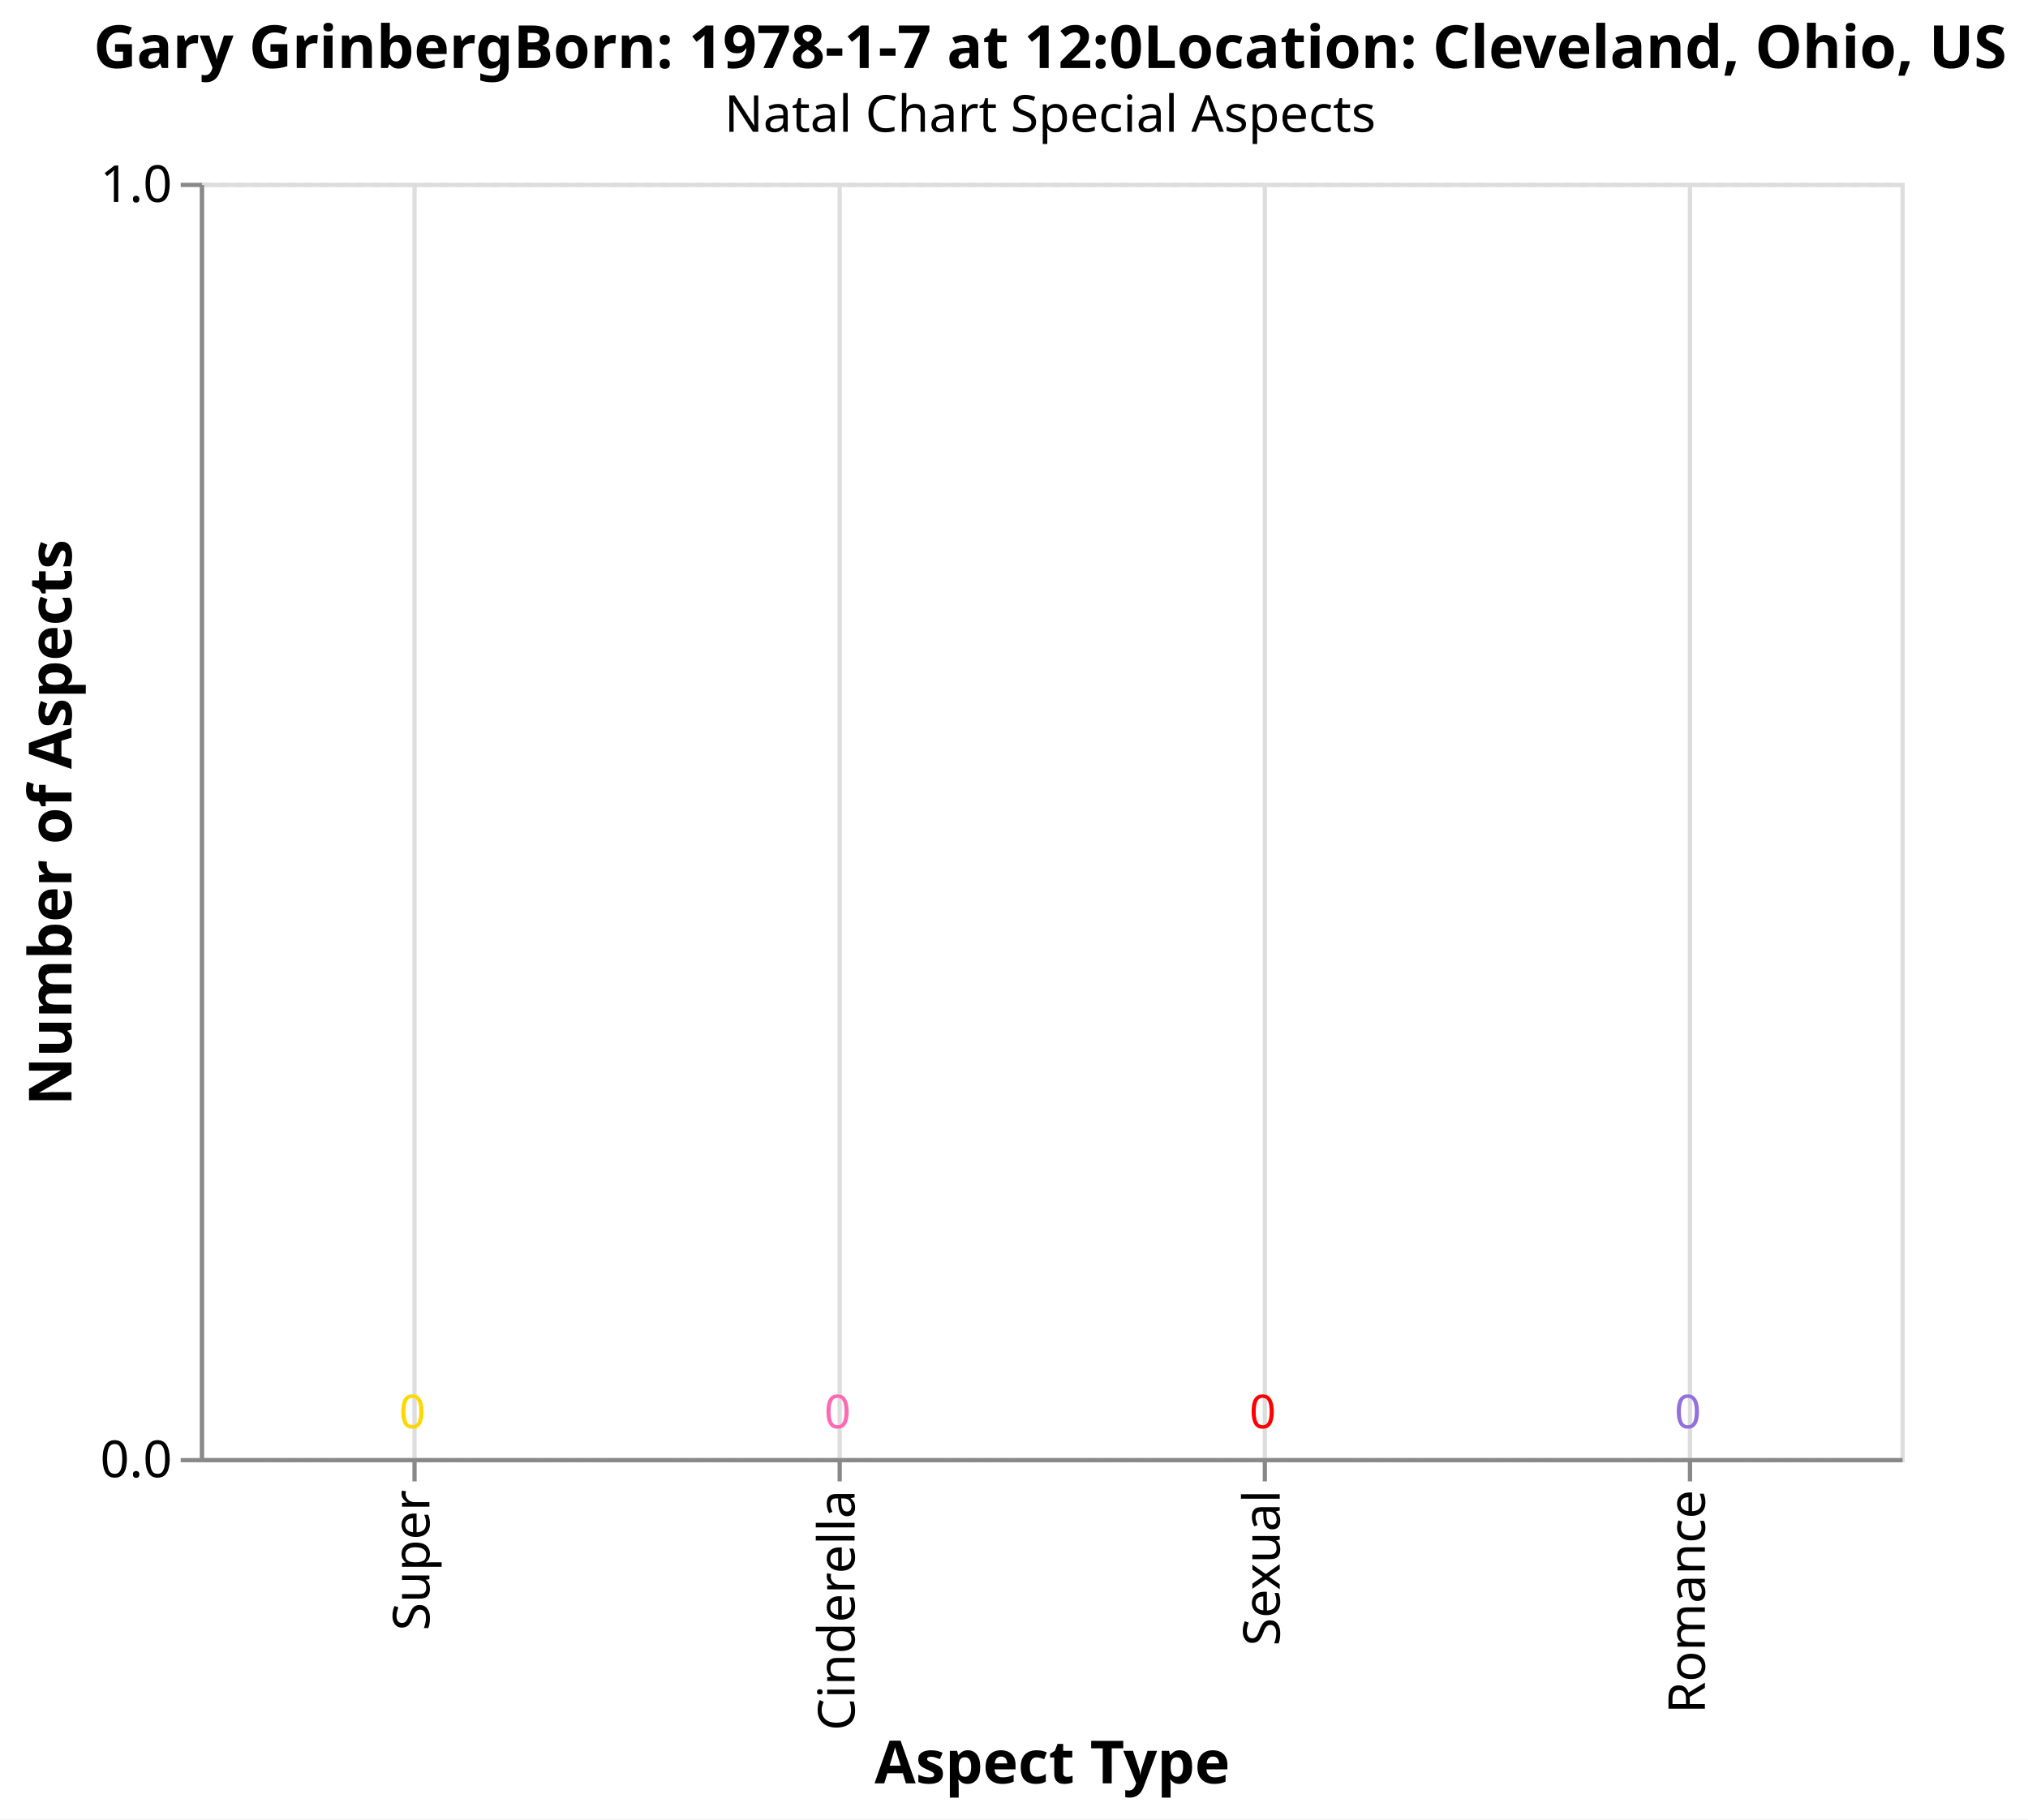
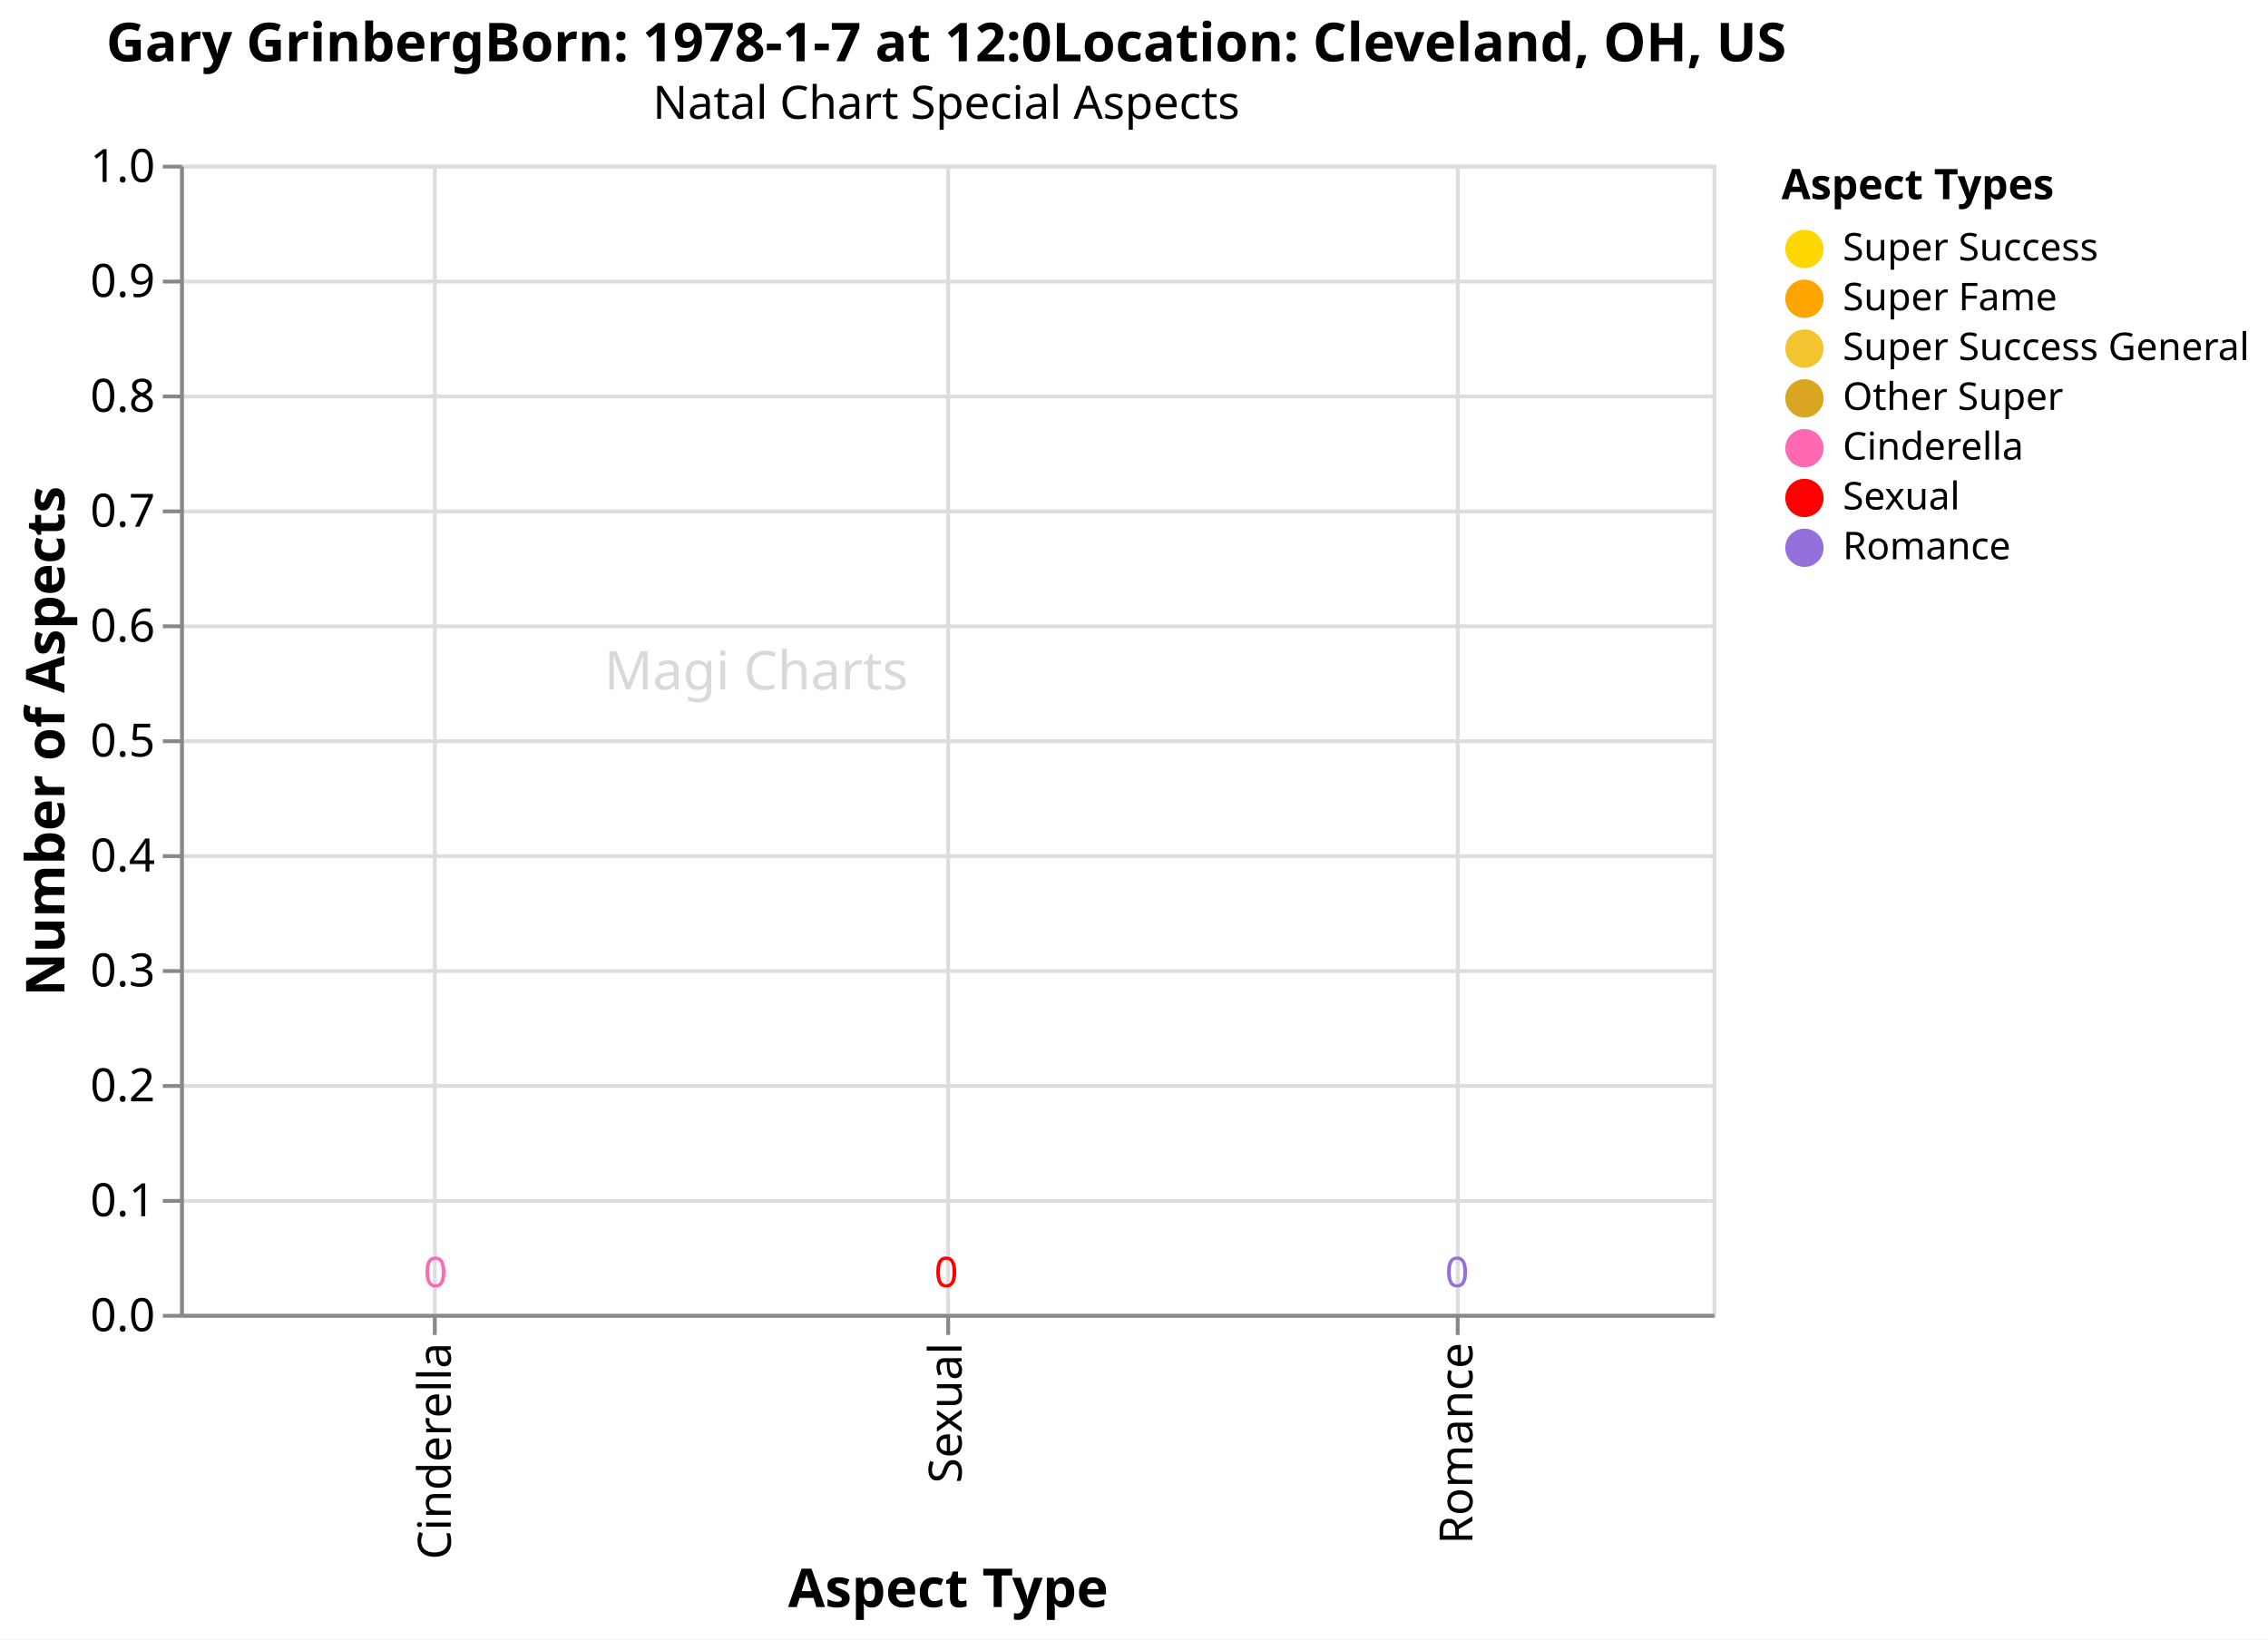
- <svg xmlns="http://www.w3.org/2000/svg" version="1.1" class="marks" width="477" height="428" viewBox="0 0 477 428">
-   <rect width="477" height="428" fill="white" />
+ <svg xmlns="http://www.w3.org/2000/svg" version="1.1" class="marks" width="592" height="428" viewBox="0 0 592 428">
+   <rect width="592" height="428" fill="white" />
  <g fill="none" stroke-miterlimit="10" transform="translate(47,43)">
    <g class="mark-group role-frame root" role="graphics-object" aria-roledescription="group mark container">
      <g transform="translate(0,0)">
        <path class="background" aria-hidden="true" d="M0.5,0.5h400v300h-400Z" stroke="#ddd" />
        <g>
          <g class="mark-group role-axis" aria-hidden="true">
            <g transform="translate(0.5,300.5)">
              <path class="background" aria-hidden="true" d="M0,0h0v0h0Z" pointer-events="none" />
              <g>
                <g class="mark-rule role-axis-grid" pointer-events="none">
-                   <line transform="translate(50,-300)" x2="0" y2="300" stroke="#ddd" stroke-width="1" opacity="1" />
-                   <line transform="translate(150,-300)" x2="0" y2="300" stroke="#ddd" stroke-width="1" opacity="1" />
-                   <line transform="translate(250,-300)" x2="0" y2="300" stroke="#ddd" stroke-width="1" opacity="1" />
-                   <line transform="translate(350,-300)" x2="0" y2="300" stroke="#ddd" stroke-width="1" opacity="1" />
+                   <line transform="translate(66,-300)" x2="0" y2="300" stroke="#ddd" stroke-width="1" opacity="1" />
+                   <line transform="translate(200,-300)" x2="0" y2="300" stroke="#ddd" stroke-width="1" opacity="1" />
+                   <line transform="translate(333,-300)" x2="0" y2="300" stroke="#ddd" stroke-width="1" opacity="1" />
                </g>
              </g>
              <path class="foreground" aria-hidden="true" d="" pointer-events="none" display="none" />
            </g>
          </g>
          <g class="mark-group role-axis" aria-hidden="true">
            <g transform="translate(0.5,0.5)">
              <path class="background" aria-hidden="true" d="M0,0h0v0h0Z" pointer-events="none" />
              <g>
                <g class="mark-rule role-axis-grid" pointer-events="none">
-                   <line transform="translate(0,300)" x2="400" y2="0" stroke="#ddd" stroke-width="1" stroke-dasharray="2,2" opacity="1" />
-                   <line transform="translate(0,0)" x2="400" y2="0" stroke="#ddd" stroke-width="1" stroke-dasharray="2,2" opacity="1" />
-                 </g>
-               </g>
-               <path class="foreground" aria-hidden="true" d="" pointer-events="none" display="none" />
-             </g>
-           </g>
-           <g class="mark-group role-axis" role="graphics-symbol" aria-roledescription="axis" aria-label="X-axis titled 'Aspect Type' for a discrete scale with 4 values: Super, Cinderella, Sexual, Romance">
+                   <line transform="translate(0,300)" x2="400" y2="0" stroke="#ddd" stroke-width="1" opacity="1" />
+                   <line transform="translate(0,270)" x2="400" y2="0" stroke="#ddd" stroke-width="1" opacity="1" />
+                   <line transform="translate(0,240)" x2="400" y2="0" stroke="#ddd" stroke-width="1" opacity="1" />
+                   <line transform="translate(0,210)" x2="400" y2="0" stroke="#ddd" stroke-width="1" opacity="1" />
+                   <line transform="translate(0,180)" x2="400" y2="0" stroke="#ddd" stroke-width="1" opacity="1" />
+                   <line transform="translate(0,150)" x2="400" y2="0" stroke="#ddd" stroke-width="1" opacity="1" />
+                   <line transform="translate(0,120)" x2="400" y2="0" stroke="#ddd" stroke-width="1" opacity="1" />
+                   <line transform="translate(0,90)" x2="400" y2="0" stroke="#ddd" stroke-width="1" opacity="1" />
+                   <line transform="translate(0,60)" x2="400" y2="0" stroke="#ddd" stroke-width="1" opacity="1" />
+                   <line transform="translate(0,30)" x2="400" y2="0" stroke="#ddd" stroke-width="1" opacity="1" />
+                   <line transform="translate(0,0)" x2="400" y2="0" stroke="#ddd" stroke-width="1" opacity="1" />
+                 </g>
+               </g>
+               <path class="foreground" aria-hidden="true" d="" pointer-events="none" display="none" />
+             </g>
+           </g>
+           <g class="mark-group role-axis" role="graphics-symbol" aria-roledescription="axis" aria-label="X-axis titled 'Aspect Type' for a discrete scale with 3 values: Cinderella, Sexual, Romance">
            <g transform="translate(0.5,300.5)">
              <path class="background" aria-hidden="true" d="M0,0h0v0h0Z" pointer-events="none" />
              <g>
                <g class="mark-rule role-axis-tick" pointer-events="none">
-                   <line transform="translate(50,0)" x2="0" y2="5" stroke="#888" stroke-width="1" opacity="1" />
-                   <line transform="translate(150,0)" x2="0" y2="5" stroke="#888" stroke-width="1" opacity="1" />
-                   <line transform="translate(250,0)" x2="0" y2="5" stroke="#888" stroke-width="1" opacity="1" />
-                   <line transform="translate(350,0)" x2="0" y2="5" stroke="#888" stroke-width="1" opacity="1" />
+                   <line transform="translate(66,0)" x2="0" y2="5" stroke="#888" stroke-width="1" opacity="1" />
+                   <line transform="translate(200,0)" x2="0" y2="5" stroke="#888" stroke-width="1" opacity="1" />
+                   <line transform="translate(333,0)" x2="0" y2="5" stroke="#888" stroke-width="1" opacity="1" />
                </g>
                <g class="mark-text role-axis-label" pointer-events="none">
-                   <text text-anchor="end" transform="translate(49.5,7) rotate(270) translate(0,4)" font-family="sans-serif" font-size="12px" fill="#000" opacity="1">Super</text>
-                   <text text-anchor="end" transform="translate(149.5,7) rotate(270) translate(0,4)" font-family="sans-serif" font-size="12px" fill="#000" opacity="1">Cinderella</text>
-                   <text text-anchor="end" transform="translate(249.5,7) rotate(270) translate(0,4)" font-family="sans-serif" font-size="12px" fill="#000" opacity="1">Sexual</text>
-                   <text text-anchor="end" transform="translate(349.5,7) rotate(270) translate(0,4)" font-family="sans-serif" font-size="12px" fill="#000" opacity="1">Romance</text>
+                   <text text-anchor="end" transform="translate(66.16667,7) rotate(270) translate(0,4)" font-family="sans-serif" font-size="12px" fill="#000" opacity="1">Cinderella</text>
+                   <text text-anchor="end" transform="translate(199.5,7) rotate(270) translate(0,4)" font-family="sans-serif" font-size="12px" fill="#000" opacity="1">Sexual</text>
+                   <text text-anchor="end" transform="translate(332.8333,7) rotate(270) translate(0,4)" font-family="sans-serif" font-size="12px" fill="#000" opacity="1">Romance</text>
                </g>
                <g class="mark-rule role-axis-domain" pointer-events="none">
                  <line transform="translate(0,0)" x2="400" y2="0" stroke="#888" stroke-width="1" opacity="1" />
                </g>
                <g class="mark-text role-axis-title" pointer-events="none">
                  <text text-anchor="middle" transform="translate(200,76.0293)" font-family="sans-serif" font-size="14px" font-weight="bold" fill="#000" opacity="1">Aspect Type</text>
                </g>
              </g>
              <path class="foreground" aria-hidden="true" d="" pointer-events="none" display="none" />
            </g>
          </g>
          <g class="mark-group role-axis" role="graphics-symbol" aria-roledescription="axis" aria-label="Y-axis titled 'Number of Aspects' for a linear scale with values from 0.0 to 1.0">
            <g transform="translate(0.5,0.5)">
              <path class="background" aria-hidden="true" d="M0,0h0v0h0Z" pointer-events="none" />
              <g>
                <g class="mark-rule role-axis-tick" pointer-events="none">
                  <line transform="translate(0,300)" x2="-5" y2="0" stroke="#888" stroke-width="1" opacity="1" />
+                   <line transform="translate(0,270)" x2="-5" y2="0" stroke="#888" stroke-width="1" opacity="1" />
+                   <line transform="translate(0,240)" x2="-5" y2="0" stroke="#888" stroke-width="1" opacity="1" />
+                   <line transform="translate(0,210)" x2="-5" y2="0" stroke="#888" stroke-width="1" opacity="1" />
+                   <line transform="translate(0,180)" x2="-5" y2="0" stroke="#888" stroke-width="1" opacity="1" />
+                   <line transform="translate(0,150)" x2="-5" y2="0" stroke="#888" stroke-width="1" opacity="1" />
+                   <line transform="translate(0,120)" x2="-5" y2="0" stroke="#888" stroke-width="1" opacity="1" />
+                   <line transform="translate(0,90)" x2="-5" y2="0" stroke="#888" stroke-width="1" opacity="1" />
+                   <line transform="translate(0,60)" x2="-5" y2="0" stroke="#888" stroke-width="1" opacity="1" />
+                   <line transform="translate(0,30)" x2="-5" y2="0" stroke="#888" stroke-width="1" opacity="1" />
                  <line transform="translate(0,0)" x2="-5" y2="0" stroke="#888" stroke-width="1" opacity="1" />
                </g>
                <g class="mark-text role-axis-label" pointer-events="none">
                  <text text-anchor="end" transform="translate(-7,304)" font-family="sans-serif" font-size="12px" fill="#000" opacity="1">0.0</text>
+                   <text text-anchor="end" transform="translate(-7,274)" font-family="sans-serif" font-size="12px" fill="#000" opacity="1">0.1</text>
+                   <text text-anchor="end" transform="translate(-7,244)" font-family="sans-serif" font-size="12px" fill="#000" opacity="1">0.2</text>
+                   <text text-anchor="end" transform="translate(-7,214)" font-family="sans-serif" font-size="12px" fill="#000" opacity="1">0.3</text>
+                   <text text-anchor="end" transform="translate(-7,184)" font-family="sans-serif" font-size="12px" fill="#000" opacity="1">0.4</text>
+                   <text text-anchor="end" transform="translate(-7,154)" font-family="sans-serif" font-size="12px" fill="#000" opacity="1">0.5</text>
+                   <text text-anchor="end" transform="translate(-7,124)" font-family="sans-serif" font-size="12px" fill="#000" opacity="1">0.6</text>
+                   <text text-anchor="end" transform="translate(-7,94)" font-family="sans-serif" font-size="12px" fill="#000" opacity="1">0.7</text>
+                   <text text-anchor="end" transform="translate(-7,64)" font-family="sans-serif" font-size="12px" fill="#000" opacity="1">0.8</text>
+                   <text text-anchor="end" transform="translate(-7,34)" font-family="sans-serif" font-size="12px" fill="#000" opacity="1">0.9</text>
                  <text text-anchor="end" transform="translate(-7,4)" font-family="sans-serif" font-size="12px" fill="#000" opacity="1">1.0</text>
                </g>
                <g class="mark-rule role-axis-domain" pointer-events="none">
                  <line transform="translate(0,300)" x2="0" y2="-300" stroke="#888" stroke-width="1" opacity="1" />
                </g>
                <g class="mark-text role-axis-title" pointer-events="none">
                  <text text-anchor="middle" transform="translate(-27.68164,150) rotate(-90) translate(0,-3)" font-family="sans-serif" font-size="14px" font-weight="bold" fill="#000" opacity="1">Number of Aspects</text>
                </g>
              </g>
              <path class="foreground" aria-hidden="true" d="" pointer-events="none" display="none" />
            </g>
          </g>
          <g class="mark-group role-scope" role="graphics-object" aria-roledescription="group mark container">
-             <g transform="translate(30,300)">
+             <g transform="translate(46.66667,300)">
              <path class="background" aria-hidden="true" d="M0,0h40v0h-40Z" />
              <g clip-path="url(#clip1)">
                <g class="mark-group role-scope" role="graphics-object" aria-roledescription="group mark container">
                  <g transform="translate(0,-300)">
                    <path class="background" aria-hidden="true" d="M0,0h40v0h-40Z" />
                    <g>
                      <g class="mark-rect role-mark layer_0_marks" role="graphics-object" aria-roledescription="rect mark container">
-                         <path aria-label="Aspect Type: Super; Number of Aspects: 0; type: Super; Count: 0; Aspects: None" role="graphics-symbol" aria-roledescription="bar" d="M0,300h40v0h-40Z" fill="#FFD700" />
+                         <path aria-label="Aspect Type: Cinderella; Number of Aspects: 0; subtype: Cinderella; Count: 0; Aspects: None" role="graphics-symbol" aria-roledescription="bar" d="M0,300h40v0h-40Z" fill="#FF69B4" />
                      </g>
                    </g>
                    <path class="foreground" aria-hidden="true" d="" display="none" />
                  </g>
                </g>
              </g>
              <path class="foreground" aria-hidden="true" d="" display="none" />
            </g>
-             <g transform="translate(130,300)">
+             <g transform="translate(180,300)">
              <path class="background" aria-hidden="true" d="M0,0h40v0h-40Z" />
              <g clip-path="url(#clip2)">
                <g class="mark-group role-scope" role="graphics-object" aria-roledescription="group mark container">
                  <g transform="translate(0,-300)">
                    <path class="background" aria-hidden="true" d="M0,0h40v0h-40Z" />
                    <g>
                      <g class="mark-rect role-mark layer_0_marks" role="graphics-object" aria-roledescription="rect mark container">
-                         <path aria-label="Aspect Type: Cinderella; Number of Aspects: 0; type: Cinderella; Count: 0; Aspects: None" role="graphics-symbol" aria-roledescription="bar" d="M0,300h40v0h-40Z" fill="#FF69B4" />
+                         <path aria-label="Aspect Type: Sexual; Number of Aspects: 0; subtype: Sexual; Count: 0; Aspects: None" role="graphics-symbol" aria-roledescription="bar" d="M0,300h40v0h-40Z" fill="#FF0000" />
                      </g>
                    </g>
                    <path class="foreground" aria-hidden="true" d="" display="none" />
                  </g>
                </g>
              </g>
              <path class="foreground" aria-hidden="true" d="" display="none" />
            </g>
-             <g transform="translate(230,300)">
+             <g transform="translate(313.3333,300)">
              <path class="background" aria-hidden="true" d="M0,0h40v0h-40Z" />
              <g clip-path="url(#clip3)">
                <g class="mark-group role-scope" role="graphics-object" aria-roledescription="group mark container">
                  <g transform="translate(0,-300)">
                    <path class="background" aria-hidden="true" d="M0,0h40v0h-40Z" />
                    <g>
                      <g class="mark-rect role-mark layer_0_marks" role="graphics-object" aria-roledescription="rect mark container">
-                         <path aria-label="Aspect Type: Sexual; Number of Aspects: 0; type: Sexual; Count: 0; Aspects: None" role="graphics-symbol" aria-roledescription="bar" d="M0,300h40v0h-40Z" fill="#FF0000" />
+                         <path aria-label="Aspect Type: Romance; Number of Aspects: 0; subtype: Romance; Count: 0; Aspects: None" role="graphics-symbol" aria-roledescription="bar" d="M0,300h40v0h-40Z" fill="#9370DB" />
                      </g>
                    </g>
                    <path class="foreground" aria-hidden="true" d="" display="none" />
                  </g>
                </g>
              </g>
              <path class="foreground" aria-hidden="true" d="" display="none" />
            </g>
-             <g transform="translate(330,300)">
-               <path class="background" aria-hidden="true" d="M0,0h40v0h-40Z" />
-               <g clip-path="url(#clip4)">
-                 <g class="mark-group role-scope" role="graphics-object" aria-roledescription="group mark container">
-                   <g transform="translate(0,-300)">
-                     <path class="background" aria-hidden="true" d="M0,0h40v0h-40Z" />
+           </g>
+           <g class="mark-text role-mark layer_1_marks" role="graphics-object" aria-roledescription="text mark container">
+             <text aria-label="Aspect Type: Cinderella; Number of Aspects: 0; subtype: Cinderella; count: 0; Count: 0; Aspects: None" role="graphics-symbol" aria-roledescription="text mark" text-anchor="middle" transform="translate(66.66667,293)" font-family="sans-serif" font-size="11px" fill="#FF69B4">0</text>
+             <text aria-label="Aspect Type: Sexual; Number of Aspects: 0; subtype: Sexual; count: 0; Count: 0; Aspects: None" role="graphics-symbol" aria-roledescription="text mark" text-anchor="middle" transform="translate(200,293)" font-family="sans-serif" font-size="11px" fill="#FF0000">0</text>
+             <text aria-label="Aspect Type: Romance; Number of Aspects: 0; subtype: Romance; count: 0; Count: 0; Aspects: None" role="graphics-symbol" aria-roledescription="text mark" text-anchor="middle" transform="translate(333.3333,293)" font-family="sans-serif" font-size="11px" fill="#9370DB">0</text>
+           </g>
+           <g class="mark-text role-mark layer_2_marks" role="graphics-object" aria-roledescription="text mark container">
+             <text aria-label="text: Magi Charts" role="graphics-symbol" aria-roledescription="text mark" text-anchor="end" transform="translate(190,137)" font-family="sans-serif" font-size="14px" fill="gray" opacity="0.3">Magi Charts</text>
+           </g>
+           <g class="mark-group role-legend" role="graphics-symbol" aria-roledescription="legend" aria-label="Symbol legend titled 'Aspect Types' for fill color with 7 values: Super Success, Super Fame, Super Success General, Other Super, Cinderella, Sexual, Romance">
+             <g transform="translate(418,0)">
+               <path class="background" aria-hidden="true" d="M0,0h122v105h-122Z" pointer-events="none" />
+               <g>
+                 <g class="mark-group role-legend-entry">
+                   <g transform="translate(0,16)">
+                     <path class="background" aria-hidden="true" d="M0,0h0v0h0Z" pointer-events="none" />
                    <g>
-                       <g class="mark-rect role-mark layer_0_marks" role="graphics-object" aria-roledescription="rect mark container">
-                         <path aria-label="Aspect Type: Romance; Number of Aspects: 0; type: Romance; Count: 0; Aspects: None" role="graphics-symbol" aria-roledescription="bar" d="M0,300h40v0h-40Z" fill="#9370DB" />
+                       <g class="mark-group role-scope" role="graphics-object" aria-roledescription="group mark container">
+                         <g transform="translate(0,0)">
+                           <path class="background" aria-hidden="true" d="M0,0h121.61v11h-121.61Z" pointer-events="none" opacity="1" />
+                           <g>
+                             <g class="mark-symbol role-legend-symbol" pointer-events="none">
+                               <path transform="translate(6,6)" d="M5,0A5,5,0,1,1,-5,0A5,5,0,1,1,5,0" fill="#FFD700" stroke-width="1.5" opacity="1" />
+                             </g>
+                             <g class="mark-text role-legend-label" pointer-events="none">
+                               <text text-anchor="start" transform="translate(16,9)" font-family="sans-serif" font-size="10px" fill="#000" opacity="1">Super Success</text>
+                             </g>
+                           </g>
+                           <path class="foreground" aria-hidden="true" d="" pointer-events="none" display="none" />
+                         </g>
+                         <g transform="translate(0,13)">
+                           <path class="background" aria-hidden="true" d="M0,0h121.61v11h-121.61Z" pointer-events="none" opacity="1" />
+                           <g>
+                             <g class="mark-symbol role-legend-symbol" pointer-events="none">
+                               <path transform="translate(6,6)" d="M5,0A5,5,0,1,1,-5,0A5,5,0,1,1,5,0" fill="#FFA500" stroke-width="1.5" opacity="1" />
+                             </g>
+                             <g class="mark-text role-legend-label" pointer-events="none">
+                               <text text-anchor="start" transform="translate(16,9)" font-family="sans-serif" font-size="10px" fill="#000" opacity="1">Super Fame</text>
+                             </g>
+                           </g>
+                           <path class="foreground" aria-hidden="true" d="" pointer-events="none" display="none" />
+                         </g>
+                         <g transform="translate(0,26)">
+                           <path class="background" aria-hidden="true" d="M0,0h121.61v11h-121.61Z" pointer-events="none" opacity="1" />
+                           <g>
+                             <g class="mark-symbol role-legend-symbol" pointer-events="none">
+                               <path transform="translate(6,6)" d="M5,0A5,5,0,1,1,-5,0A5,5,0,1,1,5,0" fill="#F4C430" stroke-width="1.5" opacity="1" />
+                             </g>
+                             <g class="mark-text role-legend-label" pointer-events="none">
+                               <text text-anchor="start" transform="translate(16,9)" font-family="sans-serif" font-size="10px" fill="#000" opacity="1">Super Success General</text>
+                             </g>
+                           </g>
+                           <path class="foreground" aria-hidden="true" d="" pointer-events="none" display="none" />
+                         </g>
+                         <g transform="translate(0,39)">
+                           <path class="background" aria-hidden="true" d="M0,0h121.61v11h-121.61Z" pointer-events="none" opacity="1" />
+                           <g>
+                             <g class="mark-symbol role-legend-symbol" pointer-events="none">
+                               <path transform="translate(6,6)" d="M5,0A5,5,0,1,1,-5,0A5,5,0,1,1,5,0" fill="#DAA520" stroke-width="1.5" opacity="1" />
+                             </g>
+                             <g class="mark-text role-legend-label" pointer-events="none">
+                               <text text-anchor="start" transform="translate(16,9)" font-family="sans-serif" font-size="10px" fill="#000" opacity="1">Other Super</text>
+                             </g>
+                           </g>
+                           <path class="foreground" aria-hidden="true" d="" pointer-events="none" display="none" />
+                         </g>
+                         <g transform="translate(0,52)">
+                           <path class="background" aria-hidden="true" d="M0,0h121.61v11h-121.61Z" pointer-events="none" opacity="1" />
+                           <g>
+                             <g class="mark-symbol role-legend-symbol" pointer-events="none">
+                               <path transform="translate(6,6)" d="M5,0A5,5,0,1,1,-5,0A5,5,0,1,1,5,0" fill="#FF69B4" stroke-width="1.5" opacity="1" />
+                             </g>
+                             <g class="mark-text role-legend-label" pointer-events="none">
+                               <text text-anchor="start" transform="translate(16,9)" font-family="sans-serif" font-size="10px" fill="#000" opacity="1">Cinderella</text>
+                             </g>
+                           </g>
+                           <path class="foreground" aria-hidden="true" d="" pointer-events="none" display="none" />
+                         </g>
+                         <g transform="translate(0,65)">
+                           <path class="background" aria-hidden="true" d="M0,0h121.61v11h-121.61Z" pointer-events="none" opacity="1" />
+                           <g>
+                             <g class="mark-symbol role-legend-symbol" pointer-events="none">
+                               <path transform="translate(6,6)" d="M5,0A5,5,0,1,1,-5,0A5,5,0,1,1,5,0" fill="#FF0000" stroke-width="1.5" opacity="1" />
+                             </g>
+                             <g class="mark-text role-legend-label" pointer-events="none">
+                               <text text-anchor="start" transform="translate(16,9)" font-family="sans-serif" font-size="10px" fill="#000" opacity="1">Sexual</text>
+                             </g>
+                           </g>
+                           <path class="foreground" aria-hidden="true" d="" pointer-events="none" display="none" />
+                         </g>
+                         <g transform="translate(0,78)">
+                           <path class="background" aria-hidden="true" d="M0,0h121.61v11h-121.61Z" pointer-events="none" opacity="1" />
+                           <g>
+                             <g class="mark-symbol role-legend-symbol" pointer-events="none">
+                               <path transform="translate(6,6)" d="M5,0A5,5,0,1,1,-5,0A5,5,0,1,1,5,0" fill="#9370DB" stroke-width="1.5" opacity="1" />
+                             </g>
+                             <g class="mark-text role-legend-label" pointer-events="none">
+                               <text text-anchor="start" transform="translate(16,9)" font-family="sans-serif" font-size="10px" fill="#000" opacity="1">Romance</text>
+                             </g>
+                           </g>
+                           <path class="foreground" aria-hidden="true" d="" pointer-events="none" display="none" />
+                         </g>
                      </g>
                    </g>
-                     <path class="foreground" aria-hidden="true" d="" display="none" />
+                     <path class="foreground" aria-hidden="true" d="" pointer-events="none" display="none" />
                  </g>
                </g>
-               </g>
-               <path class="foreground" aria-hidden="true" d="" display="none" />
-             </g>
-           </g>
-           <g class="mark-text role-mark layer_1_marks" role="graphics-object" aria-roledescription="text mark container">
-             <text aria-label="Aspect Type: Super; Number of Aspects: 0; type: Super; count: 0; Count: 0; Aspects: None" role="graphics-symbol" aria-roledescription="text mark" text-anchor="middle" transform="translate(50,293)" font-family="sans-serif" font-size="11px" fill="#FFD700">0</text>
-             <text aria-label="Aspect Type: Cinderella; Number of Aspects: 0; type: Cinderella; count: 0; Count: 0; Aspects: None" role="graphics-symbol" aria-roledescription="text mark" text-anchor="middle" transform="translate(150,293)" font-family="sans-serif" font-size="11px" fill="#FF69B4">0</text>
-             <text aria-label="Aspect Type: Sexual; Number of Aspects: 0; type: Sexual; count: 0; Count: 0; Aspects: None" role="graphics-symbol" aria-roledescription="text mark" text-anchor="middle" transform="translate(250,293)" font-family="sans-serif" font-size="11px" fill="#FF0000">0</text>
-             <text aria-label="Aspect Type: Romance; Number of Aspects: 0; type: Romance; count: 0; Count: 0; Aspects: None" role="graphics-symbol" aria-roledescription="text mark" text-anchor="middle" transform="translate(350,293)" font-family="sans-serif" font-size="11px" fill="#9370DB">0</text>
+                 <g class="mark-text role-legend-title" pointer-events="none">
+                   <text text-anchor="start" transform="translate(0,9)" font-family="sans-serif" font-size="11px" font-weight="bold" fill="#000" opacity="1">Aspect Types</text>
+                 </g>
+               </g>
+               <path class="foreground" aria-hidden="true" d="" pointer-events="none" display="none" />
+             </g>
          </g>
          <g class="mark-group role-title">
            <g transform="translate(200,-38)">
              <path class="background" aria-hidden="true" d="M0,0h0v0h0Z" pointer-events="none" />
              <g>
-                 <g class="mark-text role-title-text" role="graphics-symbol" aria-roledescription="title" aria-label="Title text 'Gary Grinberg&#10;Born: 1978-1-7 at 12:0&#10;Location: Cleveland, Ohio, US'" pointer-events="none">
+                 <g class="mark-text role-title-text" role="graphics-symbol" aria-roledescription="title" aria-label="Title text 'Gary Grinberg&#10;Born: 1978-1-7 at 12:0&#10;Location: Cleveland, OH, US'" pointer-events="none">
                  <text text-anchor="middle" transform="translate(0,11)" font-family="sans-serif" font-size="14px" font-weight="bold" fill="black" opacity="1">Gary Grinberg
Born: 1978-1-7 at 12:0
- Location: Cleveland, Ohio, US</text>
+ Location: Cleveland, OH, US</text>
                </g>
                <g class="mark-text role-title-subtitle" role="graphics-symbol" aria-roledescription="subtitle" aria-label="Subtitle text 'Natal Chart Special Aspects'" pointer-events="none">
                  <text text-anchor="middle" transform="translate(0,26)" font-family="sans-serif" font-size="12px" fill="#000" opacity="1">Natal Chart Special Aspects</text>
                </g>
              </g>
              <path class="foreground" aria-hidden="true" d="" pointer-events="none" display="none" />
            </g>
          </g>
        </g>
        <path class="foreground" aria-hidden="true" d="" display="none" />
      </g>
    </g>
  </g>
  <defs>
    <clipPath id="clip1">
      <path d="M0,0h40v0h-40Z" />
    </clipPath>
    <clipPath id="clip2">
      <path d="M0,0h40v0h-40Z" />
    </clipPath>
    <clipPath id="clip3">
      <path d="M0,0h40v0h-40Z" />
    </clipPath>
-     <clipPath id="clip4">
-       <path d="M0,0h40v0h-40Z" />
-     </clipPath>
  </defs>
</svg>
